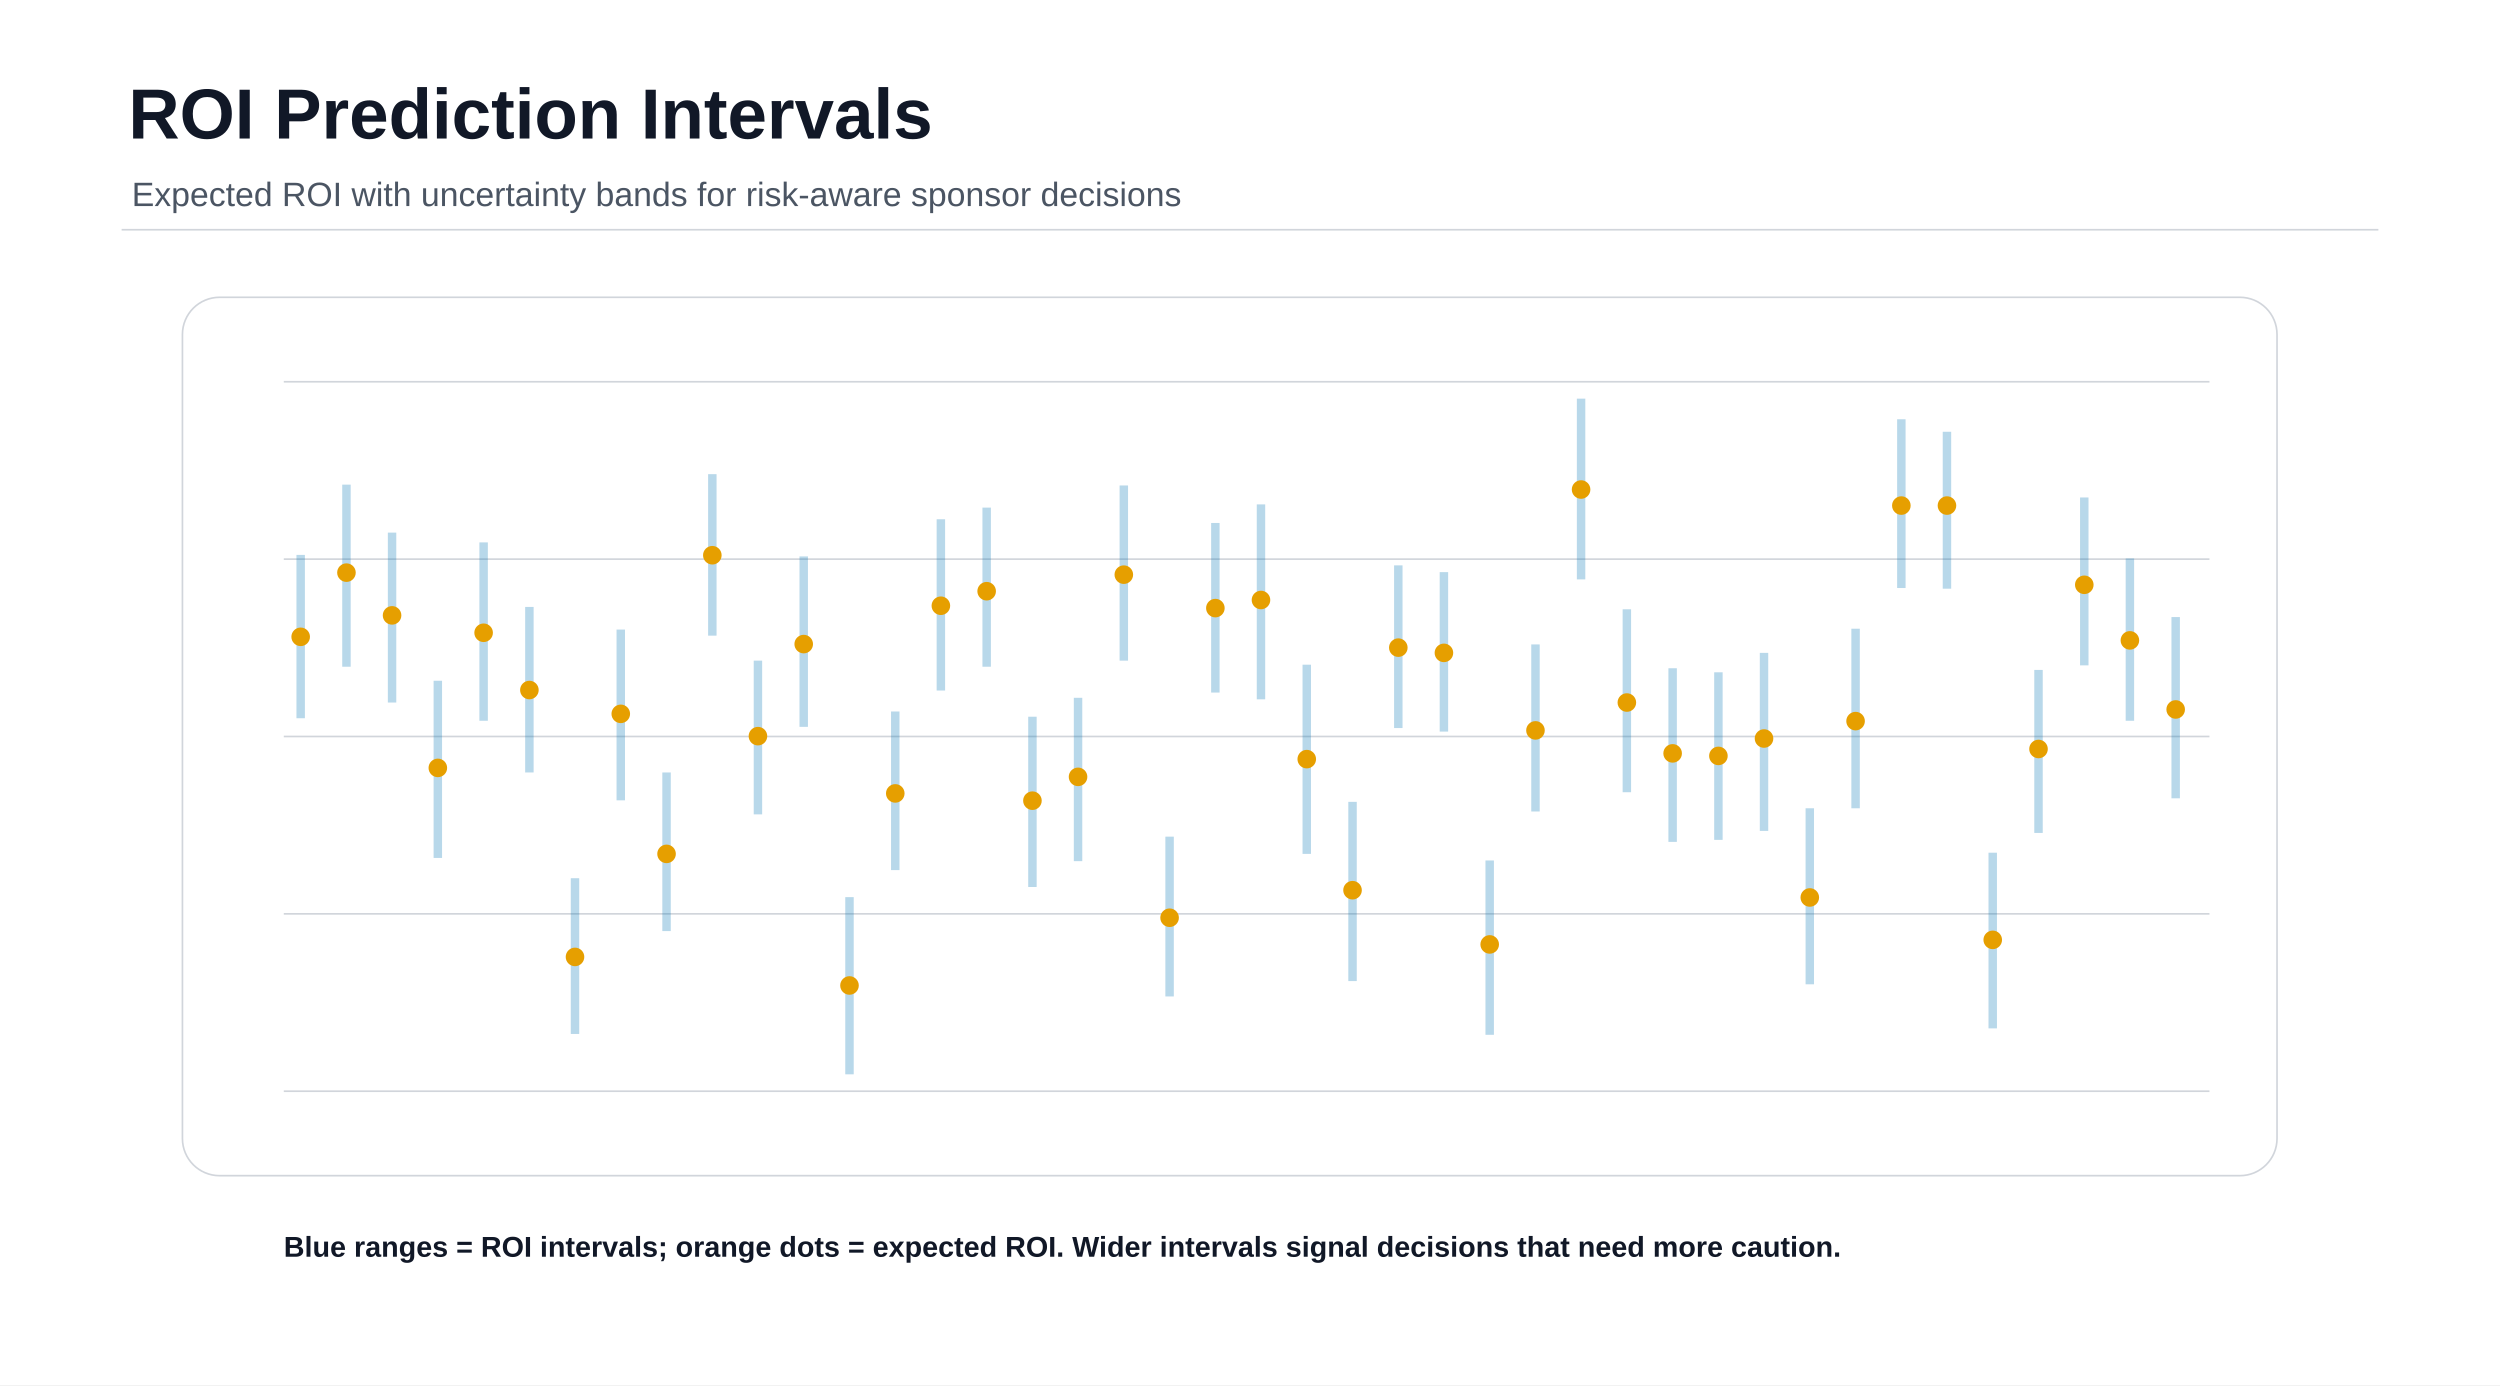
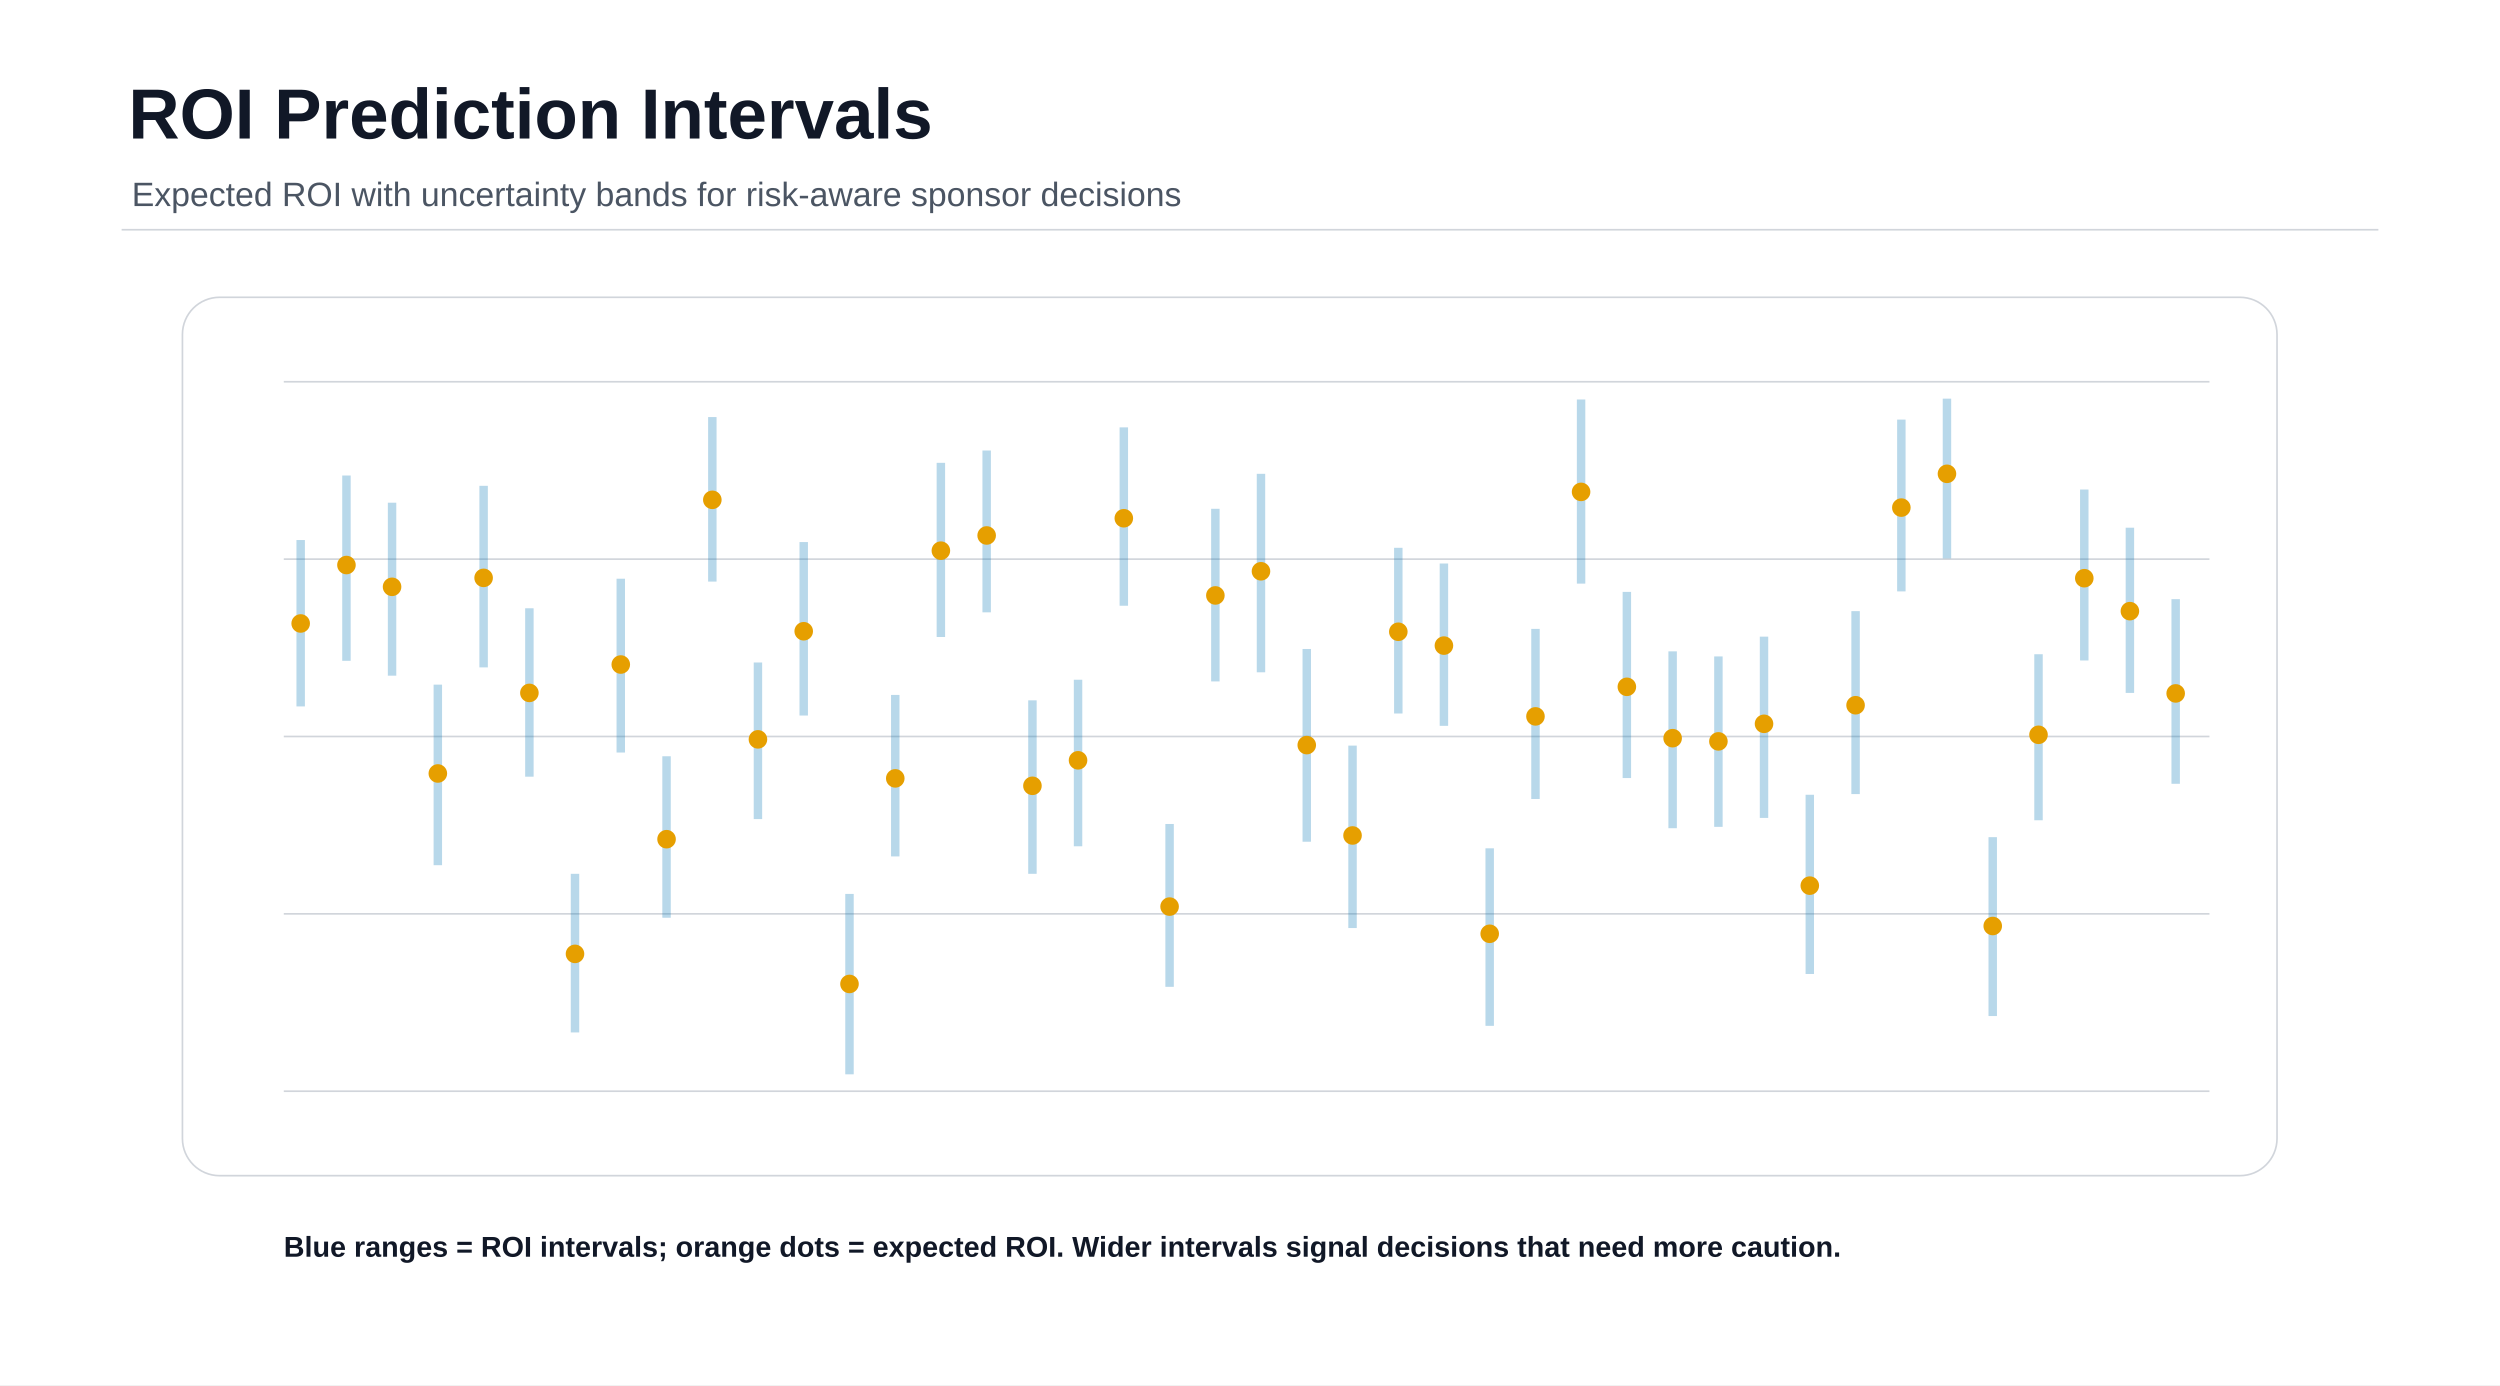
<svg xmlns="http://www.w3.org/2000/svg" width="1480" height="820" viewBox="0 0 1480 820">
  <rect width="1480" height="820" fill="#ffffff" />
  <line x1="72" y1="136" x2="1408" y2="136" stroke="#d1d5db" stroke-width="1" />
  <style>
    .title { font: 700 42px Arial, Helvetica, sans-serif; fill: #111827; }
    .subtitle { font: 400 20px Arial, Helvetica, sans-serif; fill: #4b5563; }
    .h { font: 700 23px Arial, Helvetica, sans-serif; fill: #111827; }
    .label { font: 600 17px Arial, Helvetica, sans-serif; fill: #111827; }
    .small { font: 400 15px Arial, Helvetica, sans-serif; fill: #4b5563; }
    .tiny { font: 400 12px Arial, Helvetica, sans-serif; fill: #4b5563; }
    .white { fill: #ffffff; }
  </style>
  <text x="76" y="82" class="title">ROI Prediction Intervals</text>
  <text x="78" y="122" class="subtitle">Expected ROI with uncertainty bands for risk-aware sponsor decisions</text>
  <rect x="108" y="176" width="1240" height="520" rx="22" fill="#ffffff" stroke="#d1d5db" />
  <line x1="168" y1="226.0" x2="1308" y2="226.0" stroke="#d1d5db" stroke-width="1" />
  <line x1="168" y1="331.0" x2="1308" y2="331.0" stroke="#d1d5db" stroke-width="1" />
  <line x1="168" y1="436.0" x2="1308" y2="436.0" stroke="#d1d5db" stroke-width="1" />
  <line x1="168" y1="541.0" x2="1308" y2="541.0" stroke="#d1d5db" stroke-width="1" />
  <line x1="168" y1="646.0" x2="1308" y2="646.0" stroke="#d1d5db" stroke-width="1" />
-   <line x1="178.0" y1="328.5" x2="178.0" y2="425.2" stroke="#0072B2" stroke-width="5" opacity=".28" />
-   <circle cx="178.0" cy="377.0" r="5.5" fill="#E69F00" />
-   <line x1="205.1" y1="286.9" x2="205.1" y2="394.7" stroke="#0072B2" stroke-width="5" opacity=".28" />
-   <circle cx="205.1" cy="339.0" r="5.5" fill="#E69F00" />
-   <line x1="232.1" y1="315.3" x2="232.1" y2="415.9" stroke="#0072B2" stroke-width="5" opacity=".28" />
-   <circle cx="232.1" cy="364.3" r="5.5" fill="#E69F00" />
-   <line x1="259.2" y1="403.0" x2="259.2" y2="507.9" stroke="#0072B2" stroke-width="5" opacity=".28" />
-   <circle cx="259.2" cy="454.6" r="5.5" fill="#E69F00" />
-   <line x1="286.3" y1="321.1" x2="286.3" y2="426.7" stroke="#0072B2" stroke-width="5" opacity=".28" />
-   <circle cx="286.3" cy="374.6" r="5.5" fill="#E69F00" />
-   <line x1="313.4" y1="359.3" x2="313.4" y2="457.3" stroke="#0072B2" stroke-width="5" opacity=".28" />
-   <circle cx="313.4" cy="408.5" r="5.5" fill="#E69F00" />
-   <line x1="340.4" y1="519.9" x2="340.4" y2="612.1" stroke="#0072B2" stroke-width="5" opacity=".28" />
-   <circle cx="340.4" cy="566.5" r="5.5" fill="#E69F00" />
-   <line x1="367.5" y1="372.7" x2="367.5" y2="473.8" stroke="#0072B2" stroke-width="5" opacity=".28" />
-   <circle cx="367.5" cy="422.6" r="5.5" fill="#E69F00" />
-   <line x1="394.6" y1="457.3" x2="394.6" y2="551.2" stroke="#0072B2" stroke-width="5" opacity=".28" />
-   <circle cx="394.6" cy="505.5" r="5.5" fill="#E69F00" />
-   <line x1="421.7" y1="280.7" x2="421.7" y2="376.3" stroke="#0072B2" stroke-width="5" opacity=".28" />
-   <circle cx="421.7" cy="328.7" r="5.5" fill="#E69F00" />
-   <line x1="448.7" y1="391.1" x2="448.7" y2="482.1" stroke="#0072B2" stroke-width="5" opacity=".28" />
-   <circle cx="448.7" cy="435.8" r="5.5" fill="#E69F00" />
-   <line x1="475.8" y1="329.4" x2="475.8" y2="430.3" stroke="#0072B2" stroke-width="5" opacity=".28" />
-   <circle cx="475.8" cy="381.3" r="5.5" fill="#E69F00" />
-   <line x1="502.9" y1="531.1" x2="502.9" y2="636.0" stroke="#0072B2" stroke-width="5" opacity=".28" />
-   <circle cx="502.9" cy="583.4" r="5.5" fill="#E69F00" />
-   <line x1="530.0" y1="421.2" x2="530.0" y2="515.1" stroke="#0072B2" stroke-width="5" opacity=".28" />
-   <circle cx="530.0" cy="469.7" r="5.5" fill="#E69F00" />
-   <line x1="557.0" y1="307.4" x2="557.0" y2="408.8" stroke="#0072B2" stroke-width="5" opacity=".28" />
-   <circle cx="557.0" cy="358.6" r="5.5" fill="#E69F00" />
-   <line x1="584.1" y1="300.5" x2="584.1" y2="394.7" stroke="#0072B2" stroke-width="5" opacity=".28" />
-   <circle cx="584.1" cy="350.0" r="5.5" fill="#E69F00" />
-   <line x1="611.2" y1="424.3" x2="611.2" y2="525.1" stroke="#0072B2" stroke-width="5" opacity=".28" />
-   <circle cx="611.2" cy="474.0" r="5.5" fill="#E69F00" />
-   <line x1="638.2" y1="413.1" x2="638.2" y2="509.8" stroke="#0072B2" stroke-width="5" opacity=".28" />
-   <circle cx="638.2" cy="459.9" r="5.5" fill="#E69F00" />
-   <line x1="665.3" y1="287.4" x2="665.3" y2="391.1" stroke="#0072B2" stroke-width="5" opacity=".28" />
-   <circle cx="665.3" cy="340.2" r="5.5" fill="#E69F00" />
-   <line x1="692.4" y1="495.3" x2="692.4" y2="589.9" stroke="#0072B2" stroke-width="5" opacity=".28" />
-   <circle cx="692.4" cy="543.3" r="5.5" fill="#E69F00" />
-   <line x1="719.5" y1="309.6" x2="719.5" y2="410.0" stroke="#0072B2" stroke-width="5" opacity=".28" />
-   <circle cx="719.5" cy="360.0" r="5.5" fill="#E69F00" />
-   <line x1="746.5" y1="298.6" x2="746.5" y2="414.0" stroke="#0072B2" stroke-width="5" opacity=".28" />
-   <circle cx="746.5" cy="355.2" r="5.5" fill="#E69F00" />
-   <line x1="773.6" y1="393.5" x2="773.6" y2="505.5" stroke="#0072B2" stroke-width="5" opacity=".28" />
-   <circle cx="773.6" cy="449.4" r="5.5" fill="#E69F00" />
-   <line x1="800.7" y1="474.7" x2="800.7" y2="580.8" stroke="#0072B2" stroke-width="5" opacity=".28" />
-   <circle cx="800.7" cy="527.0" r="5.5" fill="#E69F00" />
-   <line x1="827.8" y1="334.7" x2="827.8" y2="431.0" stroke="#0072B2" stroke-width="5" opacity=".28" />
-   <circle cx="827.8" cy="383.4" r="5.5" fill="#E69F00" />
-   <line x1="854.8" y1="338.7" x2="854.8" y2="433.1" stroke="#0072B2" stroke-width="5" opacity=".28" />
-   <circle cx="854.8" cy="386.5" r="5.5" fill="#E69F00" />
-   <line x1="881.9" y1="509.4" x2="881.9" y2="612.6" stroke="#0072B2" stroke-width="5" opacity=".28" />
-   <circle cx="881.9" cy="559.1" r="5.5" fill="#E69F00" />
-   <line x1="909.0" y1="381.5" x2="909.0" y2="480.4" stroke="#0072B2" stroke-width="5" opacity=".28" />
-   <circle cx="909.0" cy="432.4" r="5.5" fill="#E69F00" />
-   <line x1="936.0" y1="236.0" x2="936.0" y2="343.0" stroke="#0072B2" stroke-width="5" opacity=".28" />
-   <circle cx="936.0" cy="289.8" r="5.5" fill="#E69F00" />
-   <line x1="963.1" y1="360.7" x2="963.1" y2="469.0" stroke="#0072B2" stroke-width="5" opacity=".28" />
-   <circle cx="963.1" cy="415.9" r="5.5" fill="#E69F00" />
-   <line x1="990.2" y1="395.6" x2="990.2" y2="498.4" stroke="#0072B2" stroke-width="5" opacity=".28" />
-   <circle cx="990.2" cy="446.0" r="5.5" fill="#E69F00" />
-   <line x1="1017.3" y1="398.0" x2="1017.3" y2="497.2" stroke="#0072B2" stroke-width="5" opacity=".28" />
-   <circle cx="1017.3" cy="447.5" r="5.5" fill="#E69F00" />
-   <line x1="1044.3" y1="386.5" x2="1044.3" y2="491.9" stroke="#0072B2" stroke-width="5" opacity=".28" />
-   <circle cx="1044.3" cy="437.2" r="5.5" fill="#E69F00" />
-   <line x1="1071.4" y1="478.5" x2="1071.4" y2="582.7" stroke="#0072B2" stroke-width="5" opacity=".28" />
-   <circle cx="1071.4" cy="531.3" r="5.5" fill="#E69F00" />
-   <line x1="1098.5" y1="372.2" x2="1098.5" y2="478.5" stroke="#0072B2" stroke-width="5" opacity=".28" />
-   <circle cx="1098.5" cy="426.9" r="5.5" fill="#E69F00" />
-   <line x1="1125.6" y1="248.2" x2="1125.6" y2="348.1" stroke="#0072B2" stroke-width="5" opacity=".28" />
-   <circle cx="1125.6" cy="299.3" r="5.5" fill="#E69F00" />
-   <line x1="1152.6" y1="255.6" x2="1152.6" y2="348.5" stroke="#0072B2" stroke-width="5" opacity=".28" />
-   <circle cx="1152.6" cy="299.3" r="5.5" fill="#E69F00" />
-   <line x1="1179.7" y1="504.8" x2="1179.7" y2="608.8" stroke="#0072B2" stroke-width="5" opacity=".28" />
-   <circle cx="1179.7" cy="556.4" r="5.5" fill="#E69F00" />
-   <line x1="1206.8" y1="396.6" x2="1206.8" y2="493.1" stroke="#0072B2" stroke-width="5" opacity=".28" />
-   <circle cx="1206.8" cy="443.4" r="5.5" fill="#E69F00" />
-   <line x1="1233.9" y1="294.5" x2="1233.9" y2="393.9" stroke="#0072B2" stroke-width="5" opacity=".28" />
-   <circle cx="1233.9" cy="346.2" r="5.5" fill="#E69F00" />
-   <line x1="1260.9" y1="330.6" x2="1260.9" y2="426.7" stroke="#0072B2" stroke-width="5" opacity=".28" />
-   <circle cx="1260.9" cy="379.1" r="5.5" fill="#E69F00" />
-   <line x1="1288.0" y1="365.3" x2="1288.0" y2="472.6" stroke="#0072B2" stroke-width="5" opacity=".28" />
-   <circle cx="1288.0" cy="420.0" r="5.5" fill="#E69F00" />
+   <line x1="178.0" y1="319.7" x2="178.0" y2="418.2" stroke="#0072B2" stroke-width="5" opacity=".28" />
+   <circle cx="178.0" cy="369.1" r="5.5" fill="#E69F00" />
+   <line x1="205.1" y1="281.5" x2="205.1" y2="391.2" stroke="#0072B2" stroke-width="5" opacity=".28" />
+   <circle cx="205.1" cy="334.5" r="5.5" fill="#E69F00" />
+   <line x1="232.1" y1="297.6" x2="232.1" y2="400.0" stroke="#0072B2" stroke-width="5" opacity=".28" />
+   <circle cx="232.1" cy="347.4" r="5.5" fill="#E69F00" />
+   <line x1="259.2" y1="405.3" x2="259.2" y2="512.2" stroke="#0072B2" stroke-width="5" opacity=".28" />
+   <circle cx="259.2" cy="457.9" r="5.5" fill="#E69F00" />
+   <line x1="286.3" y1="287.6" x2="286.3" y2="395.1" stroke="#0072B2" stroke-width="5" opacity=".28" />
+   <circle cx="286.3" cy="342.1" r="5.5" fill="#E69F00" />
+   <line x1="313.4" y1="360.1" x2="313.4" y2="459.8" stroke="#0072B2" stroke-width="5" opacity=".28" />
+   <circle cx="313.4" cy="410.2" r="5.5" fill="#E69F00" />
+   <line x1="340.4" y1="517.3" x2="340.4" y2="611.2" stroke="#0072B2" stroke-width="5" opacity=".28" />
+   <circle cx="340.4" cy="564.7" r="5.5" fill="#E69F00" />
+   <line x1="367.5" y1="342.6" x2="367.5" y2="445.5" stroke="#0072B2" stroke-width="5" opacity=".28" />
+   <circle cx="367.5" cy="393.4" r="5.5" fill="#E69F00" />
+   <line x1="394.6" y1="447.7" x2="394.6" y2="543.3" stroke="#0072B2" stroke-width="5" opacity=".28" />
+   <circle cx="394.6" cy="496.8" r="5.5" fill="#E69F00" />
+   <line x1="421.7" y1="246.9" x2="421.7" y2="344.3" stroke="#0072B2" stroke-width="5" opacity=".28" />
+   <circle cx="421.7" cy="295.9" r="5.5" fill="#E69F00" />
+   <line x1="448.7" y1="392.2" x2="448.7" y2="484.9" stroke="#0072B2" stroke-width="5" opacity=".28" />
+   <circle cx="448.7" cy="437.7" r="5.5" fill="#E69F00" />
+   <line x1="475.8" y1="320.9" x2="475.8" y2="423.6" stroke="#0072B2" stroke-width="5" opacity=".28" />
+   <circle cx="475.8" cy="373.7" r="5.5" fill="#E69F00" />
+   <line x1="502.9" y1="529.2" x2="502.9" y2="636.0" stroke="#0072B2" stroke-width="5" opacity=".28" />
+   <circle cx="502.9" cy="582.5" r="5.5" fill="#E69F00" />
+   <line x1="530.0" y1="411.4" x2="530.0" y2="507.0" stroke="#0072B2" stroke-width="5" opacity=".28" />
+   <circle cx="530.0" cy="460.8" r="5.5" fill="#E69F00" />
+   <line x1="557.0" y1="274.0" x2="557.0" y2="377.1" stroke="#0072B2" stroke-width="5" opacity=".28" />
+   <circle cx="557.0" cy="326.0" r="5.5" fill="#E69F00" />
+   <line x1="584.1" y1="266.7" x2="584.1" y2="362.5" stroke="#0072B2" stroke-width="5" opacity=".28" />
+   <circle cx="584.1" cy="317.0" r="5.5" fill="#E69F00" />
+   <line x1="611.2" y1="414.6" x2="611.2" y2="517.3" stroke="#0072B2" stroke-width="5" opacity=".28" />
+   <circle cx="611.2" cy="465.2" r="5.5" fill="#E69F00" />
+   <line x1="638.2" y1="402.4" x2="638.2" y2="501.0" stroke="#0072B2" stroke-width="5" opacity=".28" />
+   <circle cx="638.2" cy="450.1" r="5.5" fill="#E69F00" />
+   <line x1="665.3" y1="253.0" x2="665.3" y2="358.6" stroke="#0072B2" stroke-width="5" opacity=".28" />
+   <circle cx="665.3" cy="306.8" r="5.5" fill="#E69F00" />
+   <line x1="692.4" y1="487.8" x2="692.4" y2="584.2" stroke="#0072B2" stroke-width="5" opacity=".28" />
+   <circle cx="692.4" cy="536.7" r="5.5" fill="#E69F00" />
+   <line x1="719.5" y1="301.2" x2="719.5" y2="403.4" stroke="#0072B2" stroke-width="5" opacity=".28" />
+   <circle cx="719.5" cy="352.5" r="5.5" fill="#E69F00" />
+   <line x1="746.5" y1="280.5" x2="746.5" y2="398.0" stroke="#0072B2" stroke-width="5" opacity=".28" />
+   <circle cx="746.5" cy="338.2" r="5.5" fill="#E69F00" />
+   <line x1="773.6" y1="384.2" x2="773.6" y2="498.3" stroke="#0072B2" stroke-width="5" opacity=".28" />
+   <circle cx="773.6" cy="441.1" r="5.5" fill="#E69F00" />
+   <line x1="800.7" y1="441.4" x2="800.7" y2="549.4" stroke="#0072B2" stroke-width="5" opacity=".28" />
+   <circle cx="800.7" cy="494.6" r="5.5" fill="#E69F00" />
+   <line x1="827.8" y1="324.3" x2="827.8" y2="422.4" stroke="#0072B2" stroke-width="5" opacity=".28" />
+   <circle cx="827.8" cy="374.0" r="5.5" fill="#E69F00" />
+   <line x1="854.8" y1="333.6" x2="854.8" y2="429.7" stroke="#0072B2" stroke-width="5" opacity=".28" />
+   <circle cx="854.8" cy="382.2" r="5.5" fill="#E69F00" />
+   <line x1="881.9" y1="502.2" x2="881.9" y2="607.3" stroke="#0072B2" stroke-width="5" opacity=".28" />
+   <circle cx="881.9" cy="552.8" r="5.5" fill="#E69F00" />
+   <line x1="909.0" y1="372.3" x2="909.0" y2="473.0" stroke="#0072B2" stroke-width="5" opacity=".28" />
+   <circle cx="909.0" cy="424.1" r="5.5" fill="#E69F00" />
+   <line x1="936.0" y1="236.5" x2="936.0" y2="345.5" stroke="#0072B2" stroke-width="5" opacity=".28" />
+   <circle cx="936.0" cy="291.2" r="5.5" fill="#E69F00" />
+   <line x1="963.1" y1="350.4" x2="963.1" y2="460.6" stroke="#0072B2" stroke-width="5" opacity=".28" />
+   <circle cx="963.1" cy="406.6" r="5.5" fill="#E69F00" />
+   <line x1="990.2" y1="385.6" x2="990.2" y2="490.3" stroke="#0072B2" stroke-width="5" opacity=".28" />
+   <circle cx="990.2" cy="437.0" r="5.5" fill="#E69F00" />
+   <line x1="1017.3" y1="388.6" x2="1017.3" y2="489.5" stroke="#0072B2" stroke-width="5" opacity=".28" />
+   <circle cx="1017.3" cy="438.9" r="5.5" fill="#E69F00" />
+   <line x1="1044.3" y1="376.9" x2="1044.3" y2="484.2" stroke="#0072B2" stroke-width="5" opacity=".28" />
+   <circle cx="1044.3" cy="428.5" r="5.5" fill="#E69F00" />
+   <line x1="1071.4" y1="470.5" x2="1071.4" y2="576.6" stroke="#0072B2" stroke-width="5" opacity=".28" />
+   <circle cx="1071.4" cy="524.3" r="5.5" fill="#E69F00" />
+   <line x1="1098.5" y1="361.8" x2="1098.5" y2="470.1" stroke="#0072B2" stroke-width="5" opacity=".28" />
+   <circle cx="1098.5" cy="417.5" r="5.5" fill="#E69F00" />
+   <line x1="1125.6" y1="248.4" x2="1125.6" y2="350.1" stroke="#0072B2" stroke-width="5" opacity=".28" />
+   <circle cx="1125.6" cy="300.5" r="5.5" fill="#E69F00" />
+   <line x1="1152.6" y1="236.0" x2="1152.6" y2="330.6" stroke="#0072B2" stroke-width="5" opacity=".28" />
+   <circle cx="1152.6" cy="280.5" r="5.5" fill="#E69F00" />
+   <line x1="1179.7" y1="495.6" x2="1179.7" y2="601.5" stroke="#0072B2" stroke-width="5" opacity=".28" />
+   <circle cx="1179.7" cy="548.2" r="5.5" fill="#E69F00" />
+   <line x1="1206.8" y1="387.3" x2="1206.8" y2="485.6" stroke="#0072B2" stroke-width="5" opacity=".28" />
+   <circle cx="1206.8" cy="435.0" r="5.5" fill="#E69F00" />
+   <line x1="1233.9" y1="289.8" x2="1233.9" y2="391.0" stroke="#0072B2" stroke-width="5" opacity=".28" />
+   <circle cx="1233.9" cy="342.3" r="5.5" fill="#E69F00" />
+   <line x1="1260.9" y1="312.4" x2="1260.9" y2="410.2" stroke="#0072B2" stroke-width="5" opacity=".28" />
+   <circle cx="1260.9" cy="361.8" r="5.5" fill="#E69F00" />
+   <line x1="1288.0" y1="354.7" x2="1288.0" y2="464.0" stroke="#0072B2" stroke-width="5" opacity=".28" />
+   <circle cx="1288.0" cy="410.5" r="5.5" fill="#E69F00" />
  <text x="168" y="744" class="label">Blue ranges = ROI intervals; orange dots = expected ROI. Wider intervals signal decisions that need more caution.</text>
</svg>
